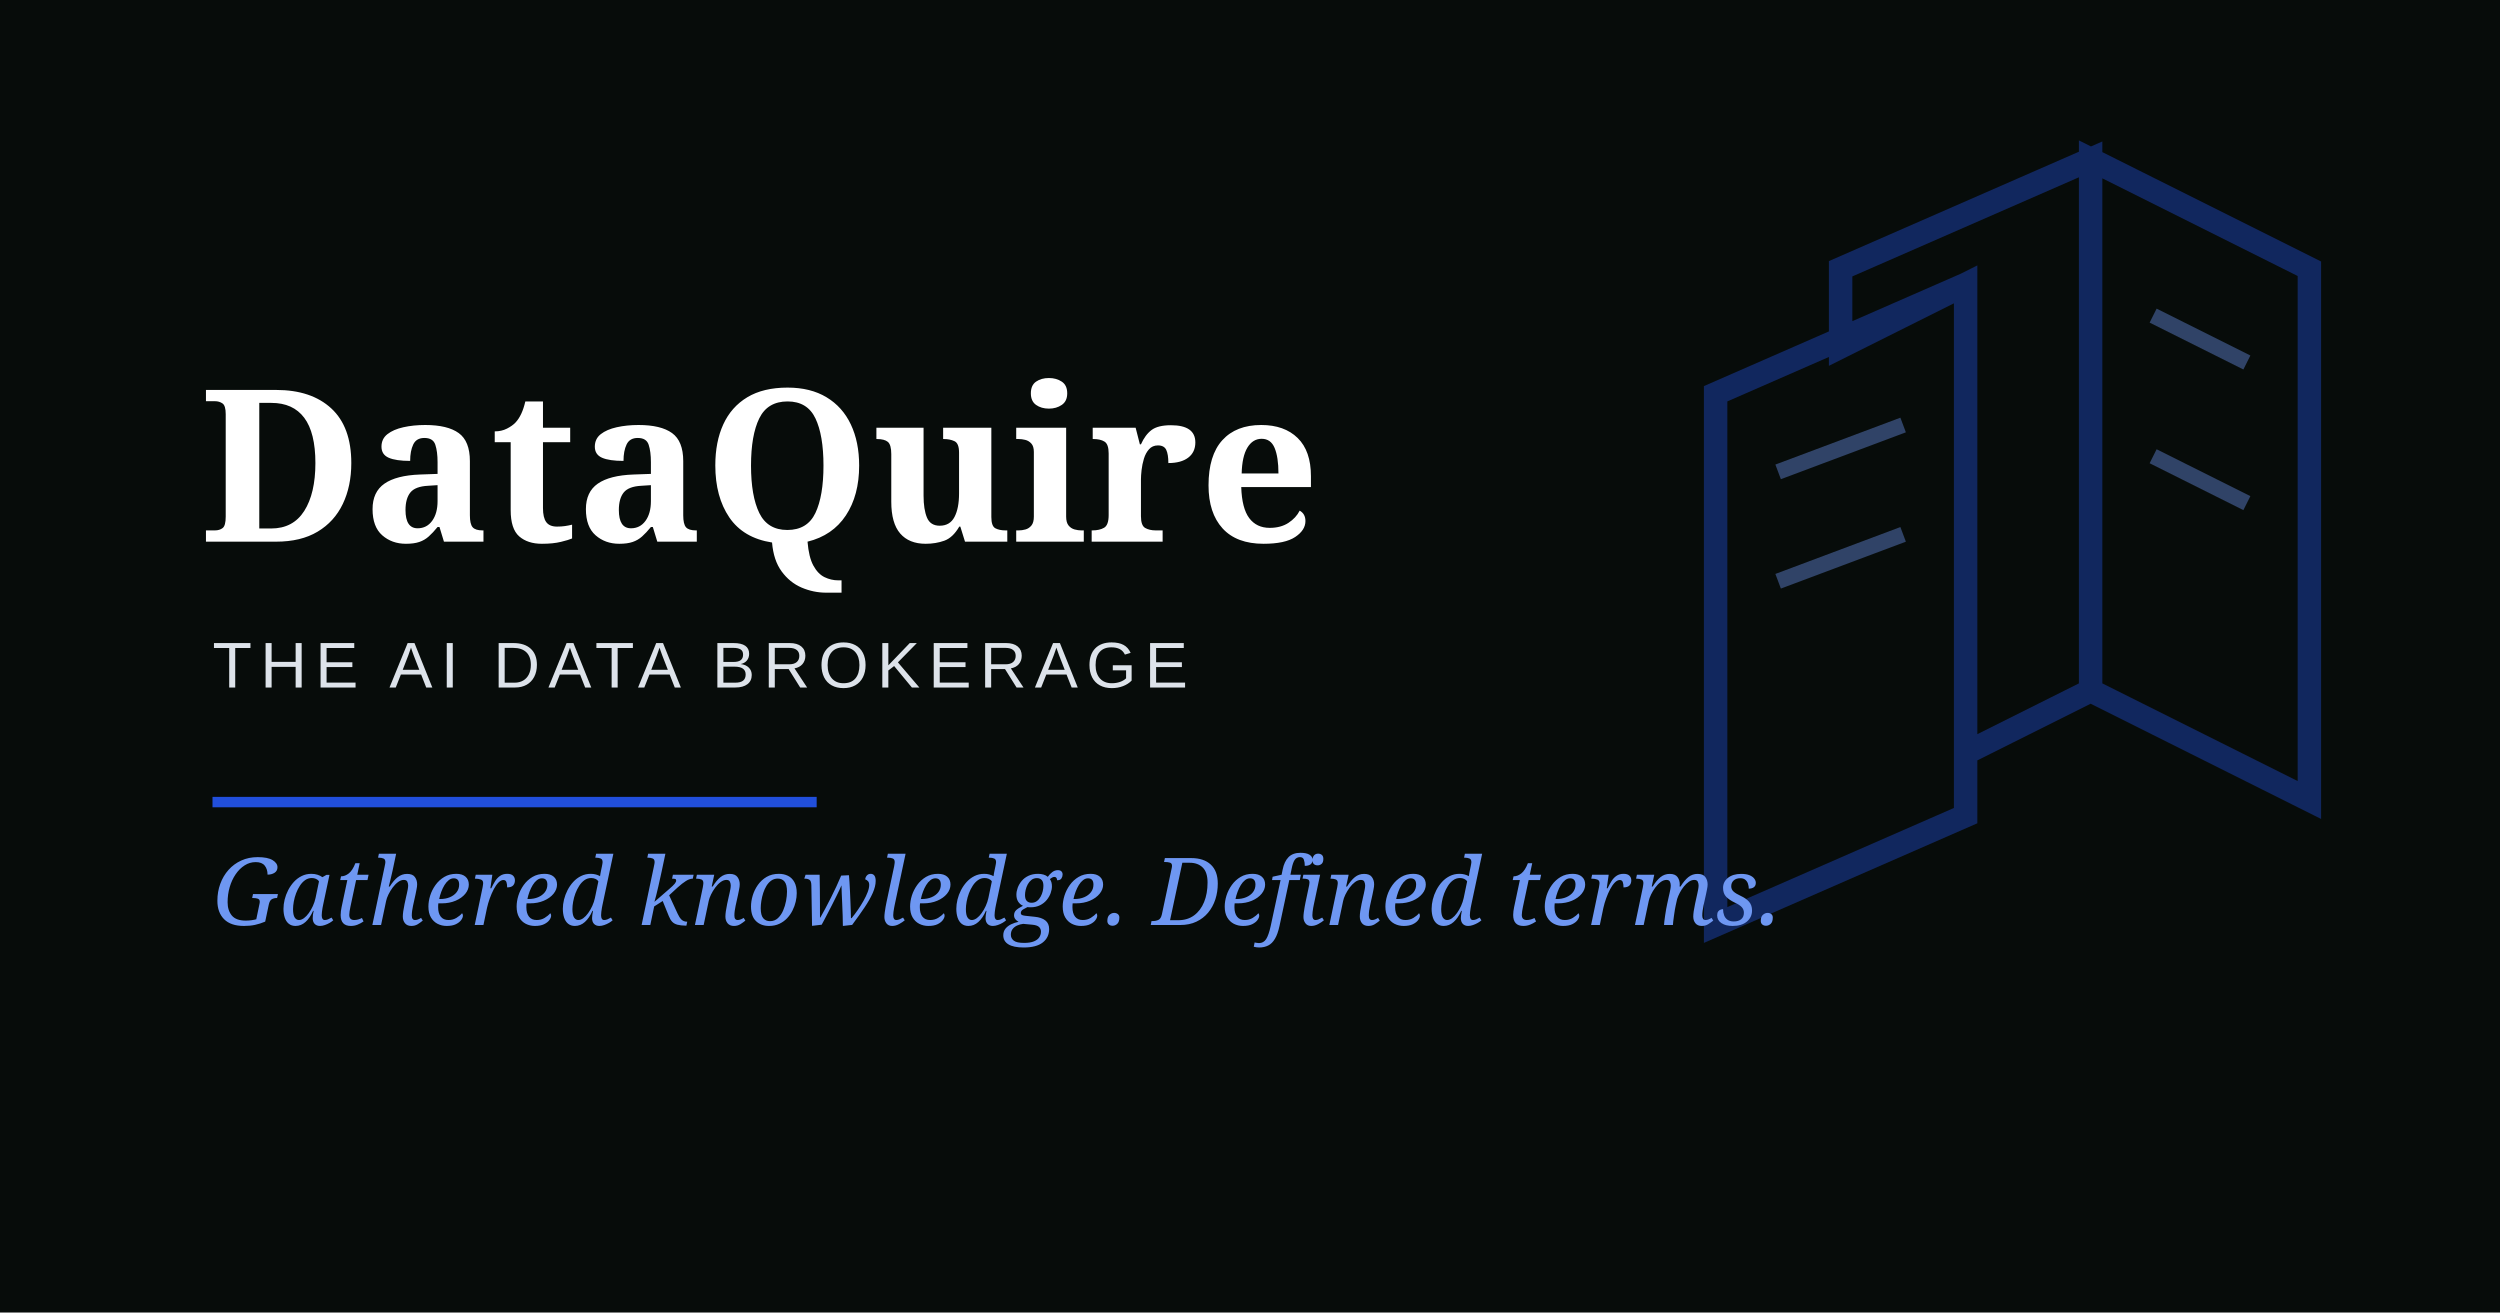
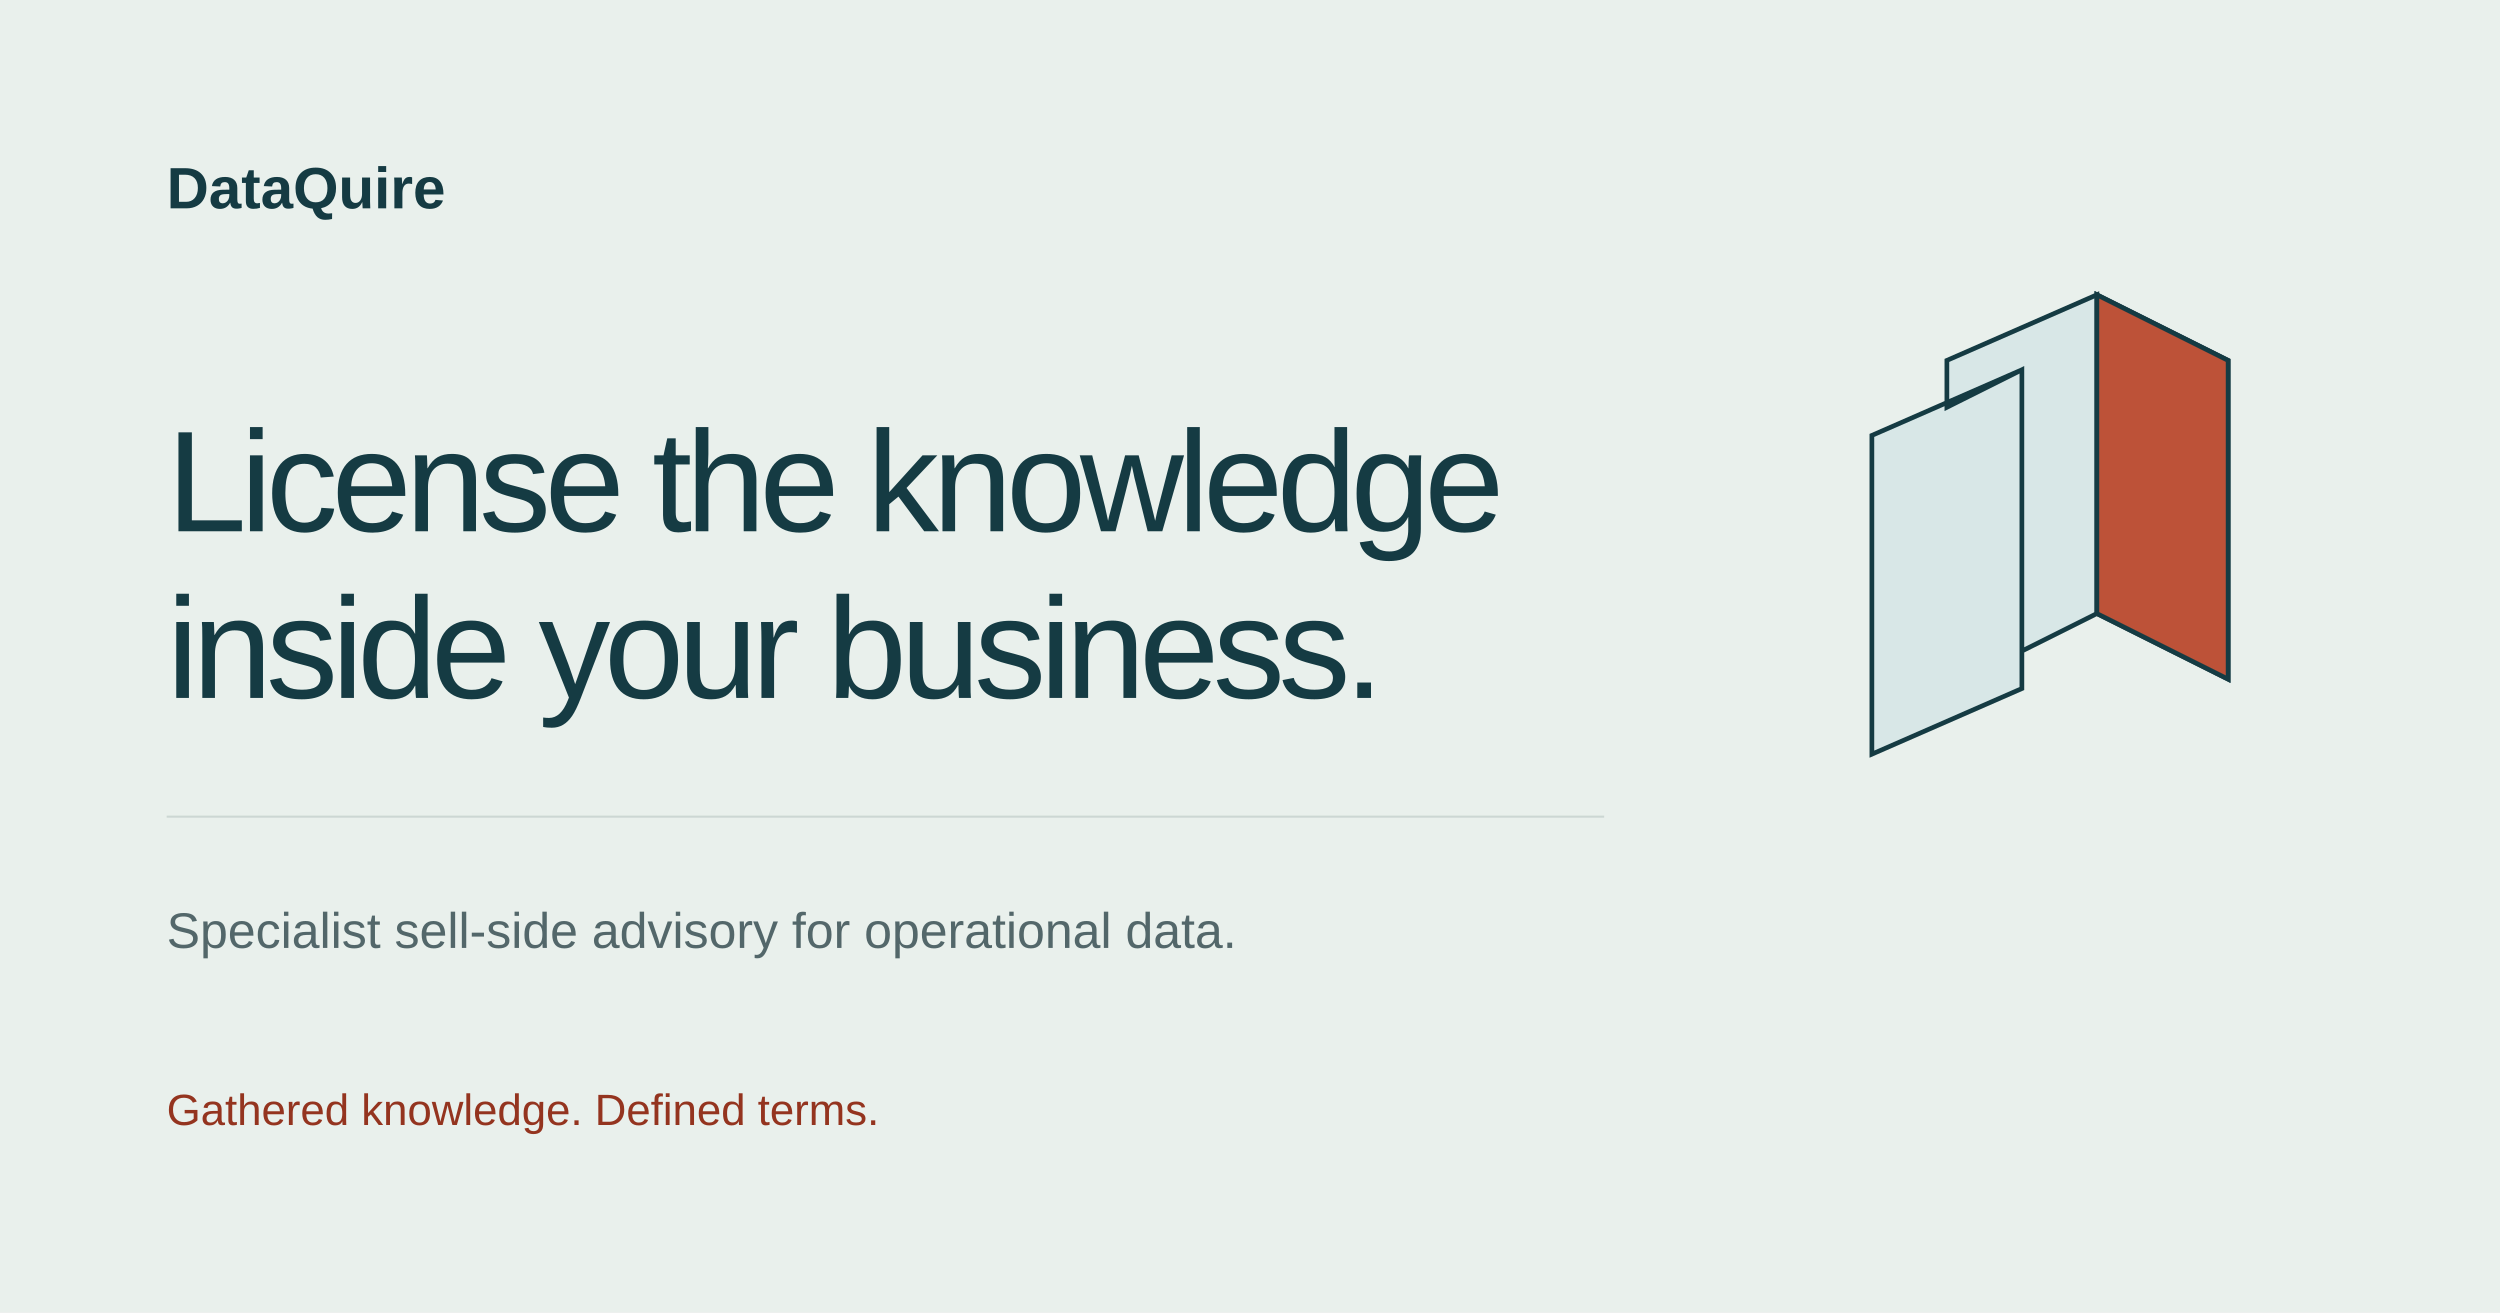
<svg xmlns="http://www.w3.org/2000/svg" width="1200" height="630" viewBox="0 0 1200 630" fill="none">
-   <rect width="1200" height="630" fill="#070C0A" />
-   <g transform="translate(726 24) scale(7.5)" opacity=".4">
-     <path d="M13 22 29 15v34l-16 7V22Zm8-8 16-7v34l-8 4V15l-8 4v-5Zm16-7 14 7v34l-14-7V7Z" stroke="#214FDB" stroke-width="1.5" />
-     <path d="m17 27 8-3m-8 10 8-3m16-14 6 3m-6 6 6 3" stroke="#6E97F2" />
+   <rect width="1200" height="630" fill="#e9f0ec" />
+   <g transform="translate(840 110) scale(4.5)">
+     <path d="M13 22 29 15v34l-16 7V22Zm8-8 16-7v34l-8 4V15l-8 4v-5Zm16-7 14 7v34l-14-7V7Z" fill="#d8e7e7" stroke="#153b43" stroke-width=".5" />
+     <path d="m37 7 14 7v34l-14-7V7Z" fill="#bd5238" stroke="#153b43" stroke-width=".5" />
  </g>
-   <text x="96" y="260" fill="#fff" font-family="Georgia, serif" font-size="102" font-weight="bold">DataQuire</text>
-   <text x="102" y="330" fill="#DDE3EA" font-family="Arial, sans-serif" font-size="31" letter-spacing="4">THE AI DATA BROKERAGE</text>
-   <path d="M102 385h290" stroke="#214FDB" stroke-width="5" />
-   <text x="102" y="444" fill="#6E97F2" font-family="Georgia, serif" font-size="45" font-style="italic">Gathered knowledge. Defined terms.</text>
+   <text x="80" y="100" fill="#153b43" font-family="Arial,sans-serif" font-size="28" font-weight="bold">DataQuire</text>
+   <text x="80" y="255" fill="#153b43" font-family="Arial,sans-serif" font-size="69" letter-spacing="-3">License the knowledge</text>
+   <text x="80" y="335" fill="#153b43" font-family="Arial,sans-serif" font-size="69" letter-spacing="-3">inside your business.</text>
+   <path d="M80 392h690" stroke="#ccd7d3" />
+   <text x="80" y="455" fill="#53676a" font-family="Arial,sans-serif" font-size="24">Specialist sell-side advisory for operational data.</text>
+   <text x="80" y="540" fill="#94341f" font-family="Arial,sans-serif" font-size="21">Gathered knowledge. Defined terms.</text>
</svg>
